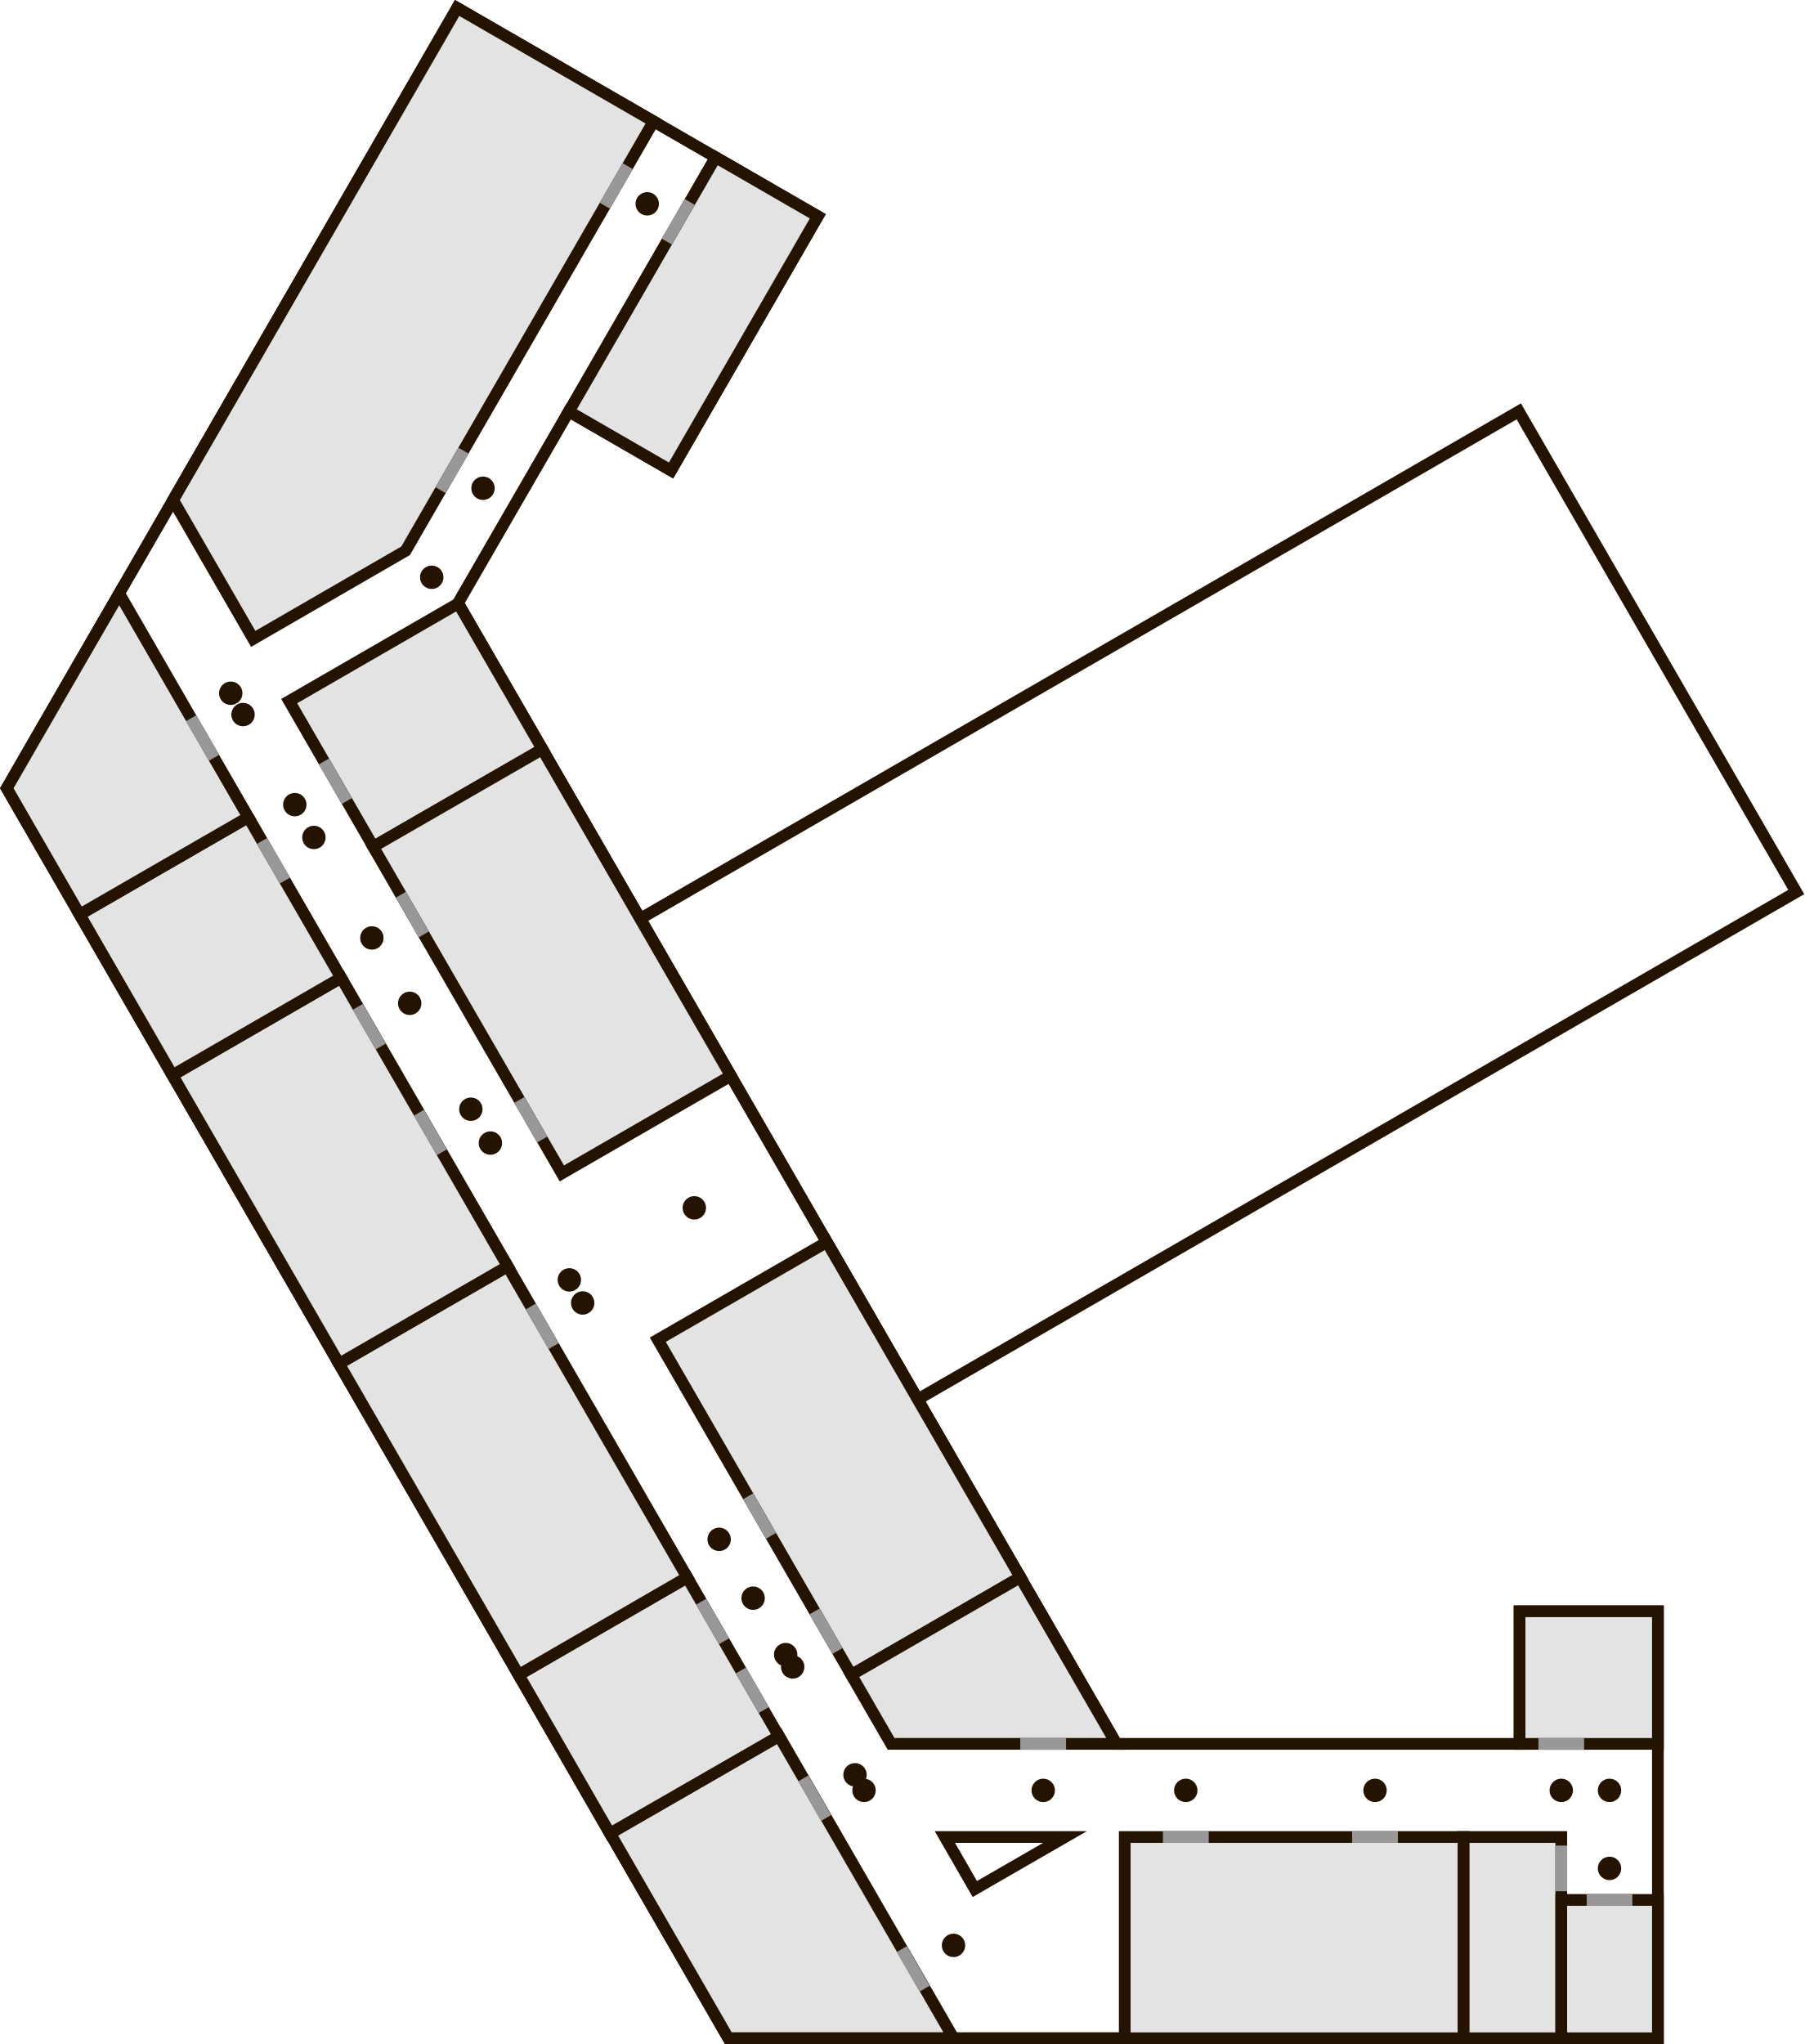
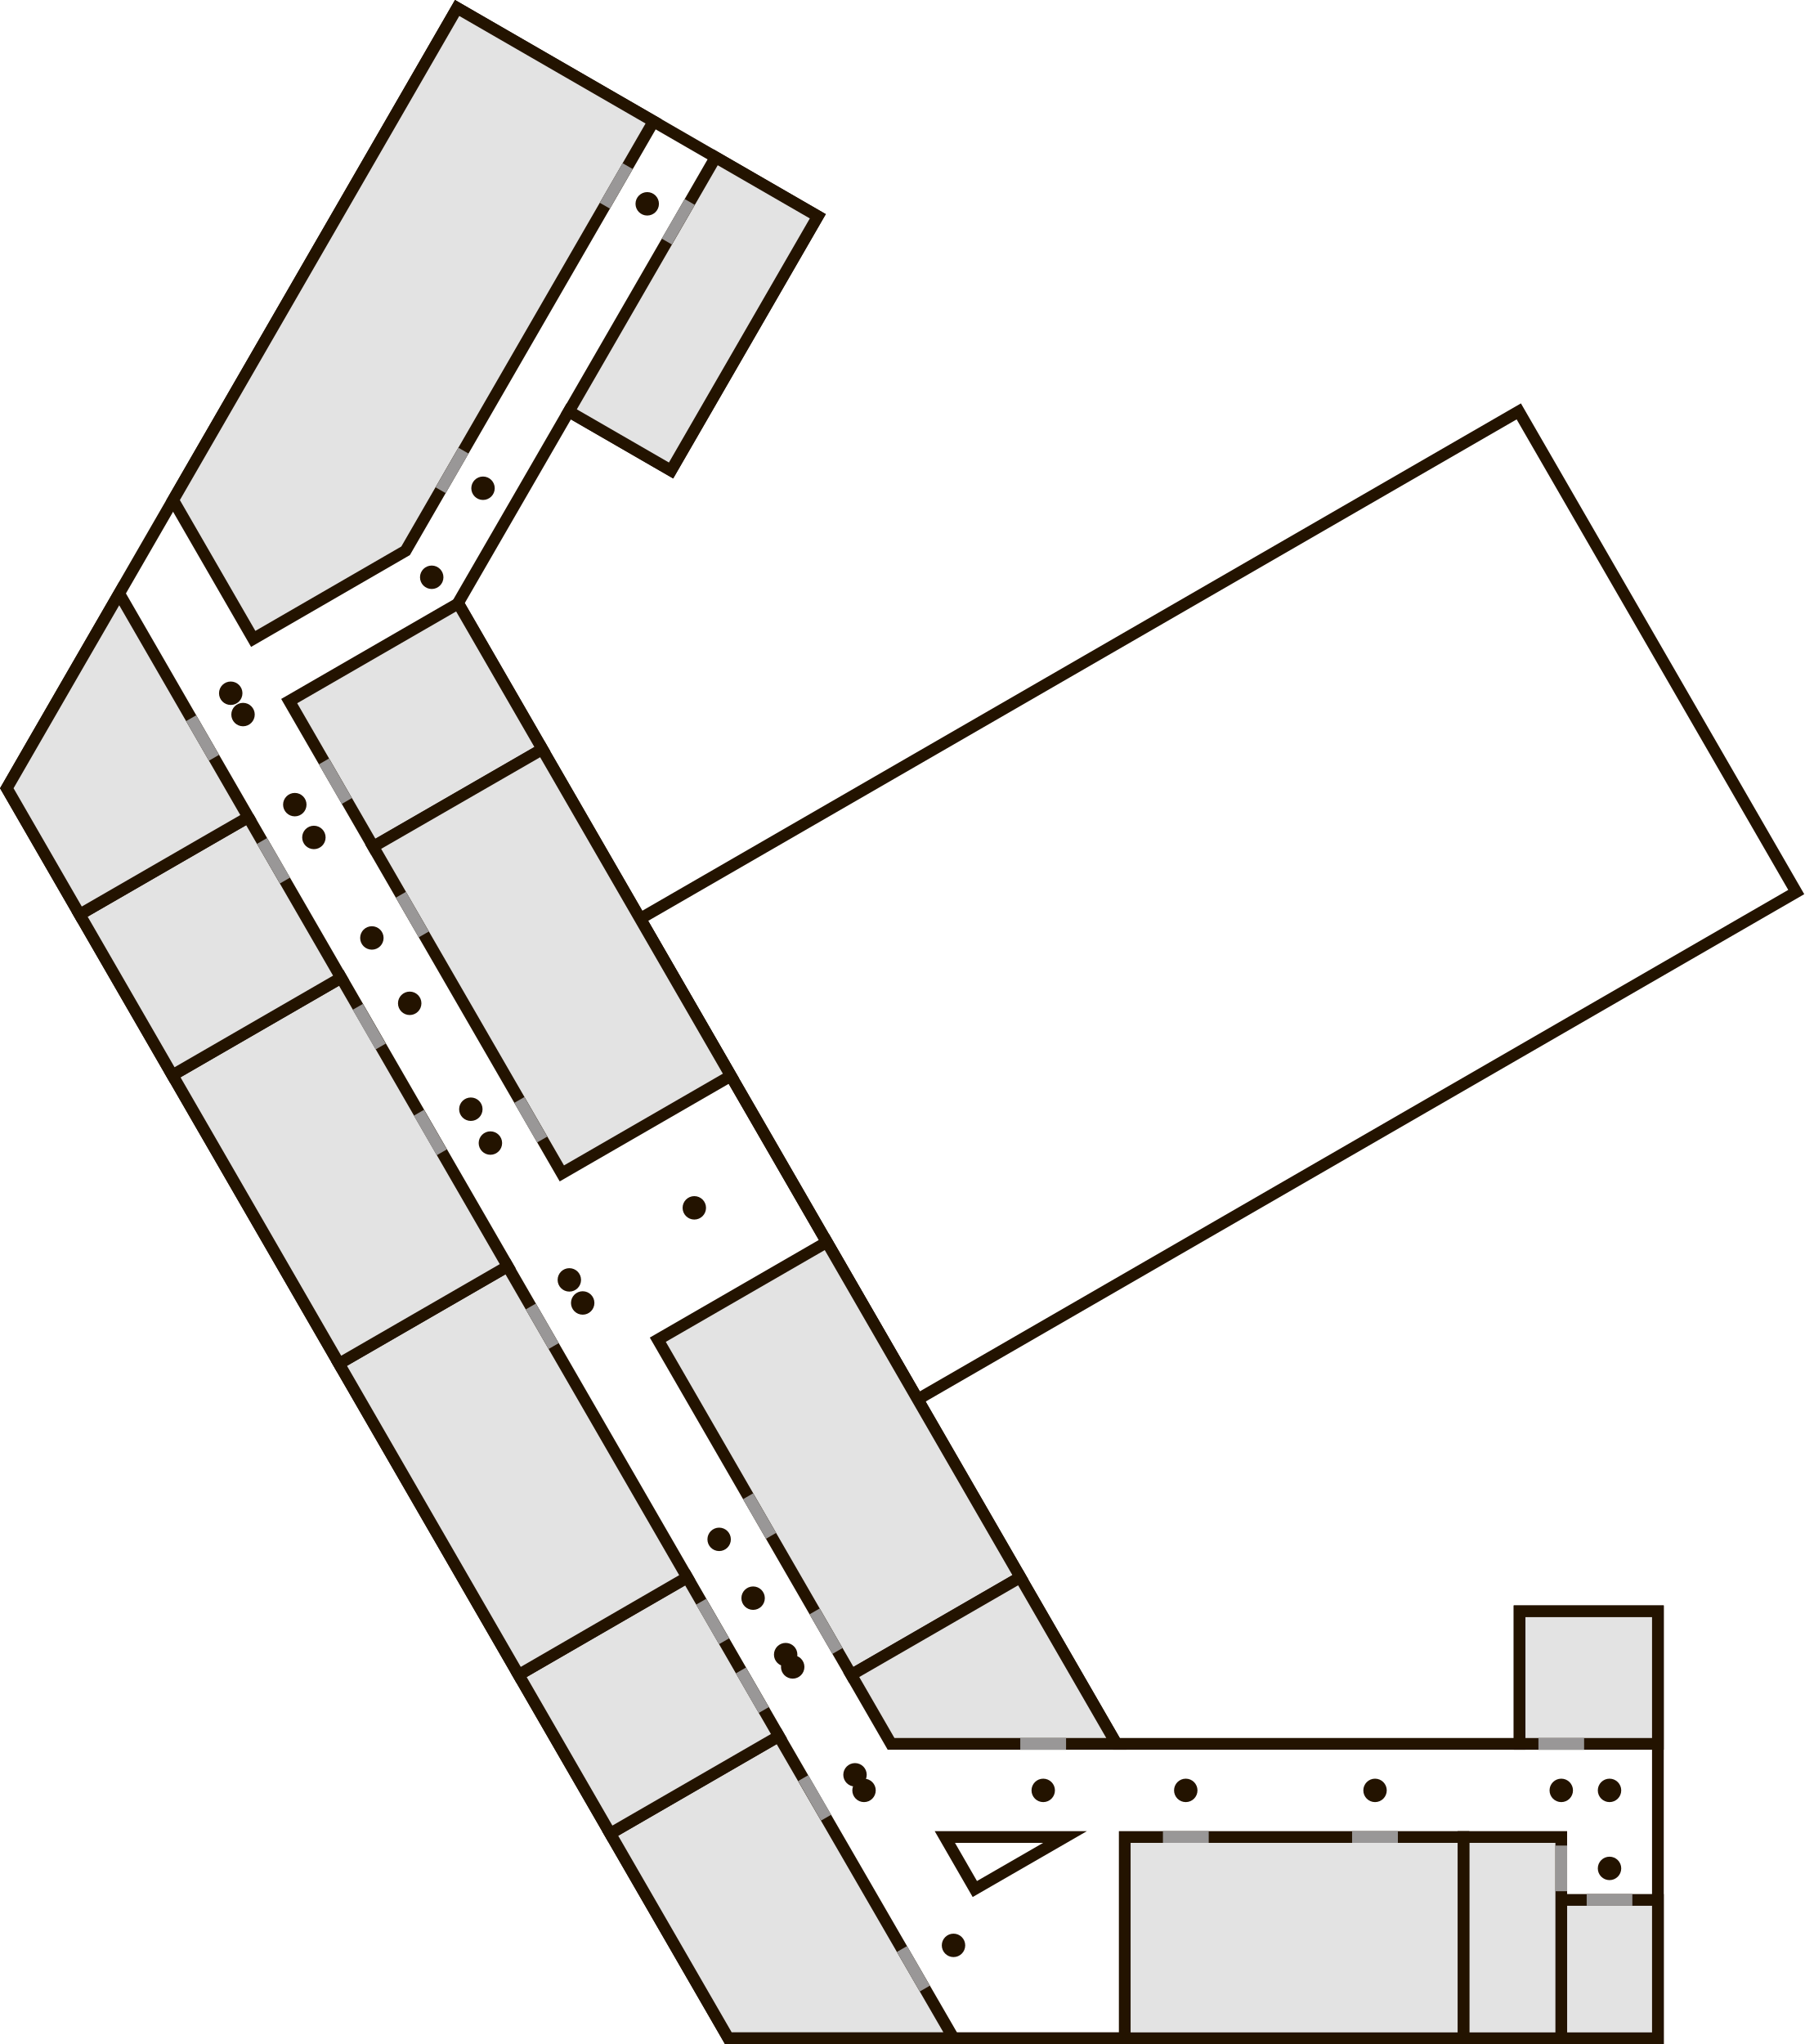
<svg xmlns="http://www.w3.org/2000/svg" viewBox="0 0 154.05 174.49">
  <defs>
    <style>
      .cls-1, .cls-2 {
        fill: none;
      }

      .cls-1, .cls-2, .cls-3 {
        stroke-miterlimit: 10;
      }

      .cls-1, .cls-3 {
        stroke: #231300;
      }

      .cls-2 {
        stroke: #999797;
      }

      .cls-3 {
        fill: #e3e3e3;
      }
    </style>
  </defs>
-   <g id="_Стены">
+   <g id="_Стены" data-name="Стены">
    <rect class="cls-1" x="60.7" y="53.6" width="86.62" height="47.38" transform="translate(-24.71 62.36) rotate(-30)" />
    <polygon class="cls-1" points="69.04 19.81 57.29 40.16 48.56 35.12 39.1 51.49 95.32 148.87 129.74 148.87 129.74 137.55 129.74 137.55 141.55 137.55 141.55 173.99 62.18 173.99 .58 67.29 2.8 63.43 39.03 .68 69.82 18.46 69.04 19.81" />
  </g>
-   <g id="_Этажи">
-     <g id="_2_этаж">
-       <polygon class="cls-1" points="83.23 161.26 90.93 156.82 80.67 156.82 83.23 161.26" />
-       <rect class="cls-3" x="129.74" y="137.55" width="11.81" height="11.32" />
-       <rect class="cls-3" x="124.95" y="156.82" width="8.35" height="17.18" />
-       <rect class="cls-3" x="133.3" y="162.19" width="8.25" height="11.81" />
-       <rect class="cls-3" x="46.66" y="21.75" width="25.06" height="10.08" transform="translate(6.4 64.66) rotate(-60)" />
-       <g id="_1215">
+   <g id="_Этажи" data-name="Этажи">
+     <g id="_2_этаж" data-name="2 этаж">
+       <polygon id="wall" class="cls-1" points="83.23 161.26 90.93 156.82 80.67 156.82 83.23 161.26" />
+       <g id="stairs-c">
+         <rect id="room-stairs-c" class="cls-3" x="129.74" y="137.55" width="11.81" height="11.32" />
+         <line id="door-stairs-c" class="cls-2" x1="131.35" y1="148.87" x2="135.25" y2="148.87" />
+       </g>
+       <g id="stairs-b">
+         <rect id="room-stairs-b" class="cls-3" x="46.66" y="21.75" width="25.06" height="10.08" transform="translate(6.4 64.66) rotate(-60)" />
+         <line id="door-stairs-b" class="cls-2" x1="56.93" y1="20.62" x2="58.89" y2="17.24" />
+       </g>
+       <g id="_1215" data-name="1215">
        <rect id="room-1215" class="cls-3" x="63.31" y="107.99" width="16.67" height="33.04" transform="translate(-52.66 52.5) rotate(-30)" />
        <line id="door-1215-b" class="cls-2" x1="71.5" y1="140.94" x2="69.55" y2="137.56" />
        <line id="door-1215-a" class="cls-2" x1="65.83" y1="131.11" x2="63.87" y2="127.73" />
      </g>
-       <g id="_1211">
+       <g id="_1214" data-name="1214">
+         <polygon id="room-1214" class="cls-3" points="72.68 142.98 76.08 148.87 95.32 148.87 87.11 134.65 72.68 142.98" />
+         <line id="door-1214" class="cls-2" x1="87.11" y1="148.87" x2="91.02" y2="148.87" />
+       </g>
+       <g id="_1213" data-name="1213">
+         <rect id="room-1213" class="cls-3" x="133.3" y="162.19" width="8.25" height="11.81" />
+         <line id="door-1213" class="cls-2" x1="135.47" y1="162.19" x2="139.37" y2="162.19" />
+       </g>
+       <g id="_1212" data-name="1212">
+         <rect id="room-1212" class="cls-3" x="124.95" y="156.82" width="8.35" height="17.18" />
+         <line id="door-1212" class="cls-2" x1="133.3" y1="161.45" x2="133.3" y2="157.55" />
+       </g>
+       <g id="_1211" data-name="1211">
        <rect id="room-1211" class="cls-3" x="96.03" y="156.82" width="28.92" height="17.18" />
-         <line id="door-1211-b" class="cls-2" x1="99.29" y1="156.82" x2="103.2" y2="156.82" />
-         <line id="door-1211-a" class="cls-2" x1="115.44" y1="156.82" x2="119.35" y2="156.82" />
+         <line id="door-1211-b" class="cls-2" x1="115.44" y1="156.82" x2="119.35" y2="156.82" />
+         <line id="door-1211-a" class="cls-2" x1="99.29" y1="156.82" x2="103.2" y2="156.82" />
      </g>
-       <g id="_1210">
-         <polygon id="room-1210" class="cls-3" points="62.18 173.99 52.09 156.51 66.51 148.19 81.41 173.99 62.18 173.99" />
-         <line id="door-1210-b" class="cls-2" x1="70.53" y1="155.2" x2="68.58" y2="151.82" />
-         <line id="door-1210-a" class="cls-2" x1="78.94" y1="169.77" x2="76.99" y2="166.39" />
+       <g id="_1210" data-name="1210">
+         <polygon id="room-1210" class="cls-3" points="62.18 173.99 52.1 156.53 66.49 148.2 81.41 173.99 62.18 173.99" />
      </g>
-       <g id="_1209">
-         <polygon id="room-1209" class="cls-3" points="44.28 142.98 58.68 134.67 66.5 148.22 52.07 156.52 44.28 142.98" />
+       <g id="_1209" data-name="1209">
+         <rect id="room-1209" class="cls-3" x="47.08" y="137.78" width="16.63" height="15.64" transform="translate(-65.38 47.2) rotate(-30)" />
        <line id="door-1209-b" class="cls-2" x1="65.21" y1="145.98" x2="63.26" y2="142.6" />
        <line id="door-1209-a" class="cls-2" x1="61.82" y1="140.11" x2="59.87" y2="136.73" />
      </g>
-       <g id="_Мужской_туалет">
-         <polygon id="_Мужской_туалет-2" class="cls-3" points="72.68 142.98 76.08 148.87 95.32 148.87 87.11 134.65 72.68 142.98" />
-         <line id="door-1206-a" class="cls-2" x1="87.11" y1="148.87" x2="91.02" y2="148.87" />
-       </g>
-       <g id="_1207">
+       <g id="_1207" data-name="1207">
        <polygon id="room-1207" class="cls-3" points="28.94 116.41 43.34 108.1 58.67 134.65 44.28 142.98 28.94 116.41" />
        <line id="door-1207" class="cls-2" x1="47.27" y1="114.91" x2="45.32" y2="111.53" />
      </g>
-       <g id="_1206">
+       <g id="_1206" data-name="1206">
        <rect id="room-1206" class="cls-3" x="20.72" y="85.73" width="16.63" height="28.44" transform="translate(-46.08 27.9) rotate(-30)" />
        <line id="door-1206-b" class="cls-2" x1="32.5" y1="89.34" x2="30.55" y2="85.95" />
-         <line id="door-1206-a-2" class="cls-2" x1="37.72" y1="98.37" x2="35.77" y2="94.99" />
+         <line id="door-1206-a" class="cls-2" x1="37.72" y1="98.37" x2="35.77" y2="94.99" />
      </g>
-       <g id="_1205">
+       <g id="_1205" data-name="1205">
        <polyline id="room-1205" class="cls-3" points="21.2 69.76 29.12 83.47 14.72 91.79 6.8 78.07 21.2 69.76" />
        <line id="door-1205" class="cls-2" x1="24.33" y1="75.17" x2="22.37" y2="71.79" />
      </g>
-       <g id="_1204">
+       <g id="_1204" data-name="1204">
        <polyline id="room-1204" class="cls-3" points="18.32 71.42 20.65 70.08 21.2 69.76 10.18 50.67 6.8 56.51 .58 67.29 6.8 78.07 18.32 71.42" />
        <line id="door-1204" class="cls-2" x1="18.27" y1="64.69" x2="16.32" y2="61.31" />
      </g>
-       <g id="_1203">
+       <g id="_1203" data-name="1203">
        <polygon id="room-1203" class="cls-3" points="39.03 .68 55.8 10.36 34.63 47.02 21.62 54.54 14.78 42.69 39.03 .68" />
        <line id="door-1203-b" class="cls-2" x1="51.64" y1="17.56" x2="53.59" y2="14.18" />
        <line id="door-1203-a" class="cls-2" x1="37.62" y1="41.85" x2="39.57" y2="38.47" />
      </g>
-       <g id="_1202">
+       <g id="_1202" data-name="1202">
        <rect id="room-1202" class="cls-3" x="27.16" y="54.72" width="16.67" height="14.36" transform="translate(-26.19 26.04) rotate(-30)" />
        <line id="door-1202" class="cls-2" x1="29.61" y1="68.38" x2="27.66" y2="65" />
      </g>
-       <g id="_1201">
+       <g id="_1201" data-name="1201">
        <polygon id="room-1201" class="cls-3" points="47.97 100.17 31.86 72.28 46.3 63.96 62.4 91.84 47.97 100.17" />
        <line id="door-1201-b" class="cls-2" x1="36.18" y1="79.77" x2="34.23" y2="76.38" />
        <line id="door-1201-a" class="cls-2" x1="46.29" y1="97.28" x2="44.34" y2="93.9" />
      </g>
-       <line id="door-stairs-b" class="cls-2" x1="56.93" y1="20.62" x2="58.89" y2="17.24" />
-       <line id="door-1212" class="cls-2" x1="133.3" y1="161.45" x2="133.3" y2="157.55" />
-       <line id="door-1213" class="cls-2" x1="135.47" y1="162.19" x2="139.37" y2="162.19" />
-       <line id="door-stairs-c" class="cls-2" x1="131.35" y1="148.87" x2="135.25" y2="148.87" />
      <g id="edges">
-         <circle id="_2" class="cls-1" cx="48.61" cy="109.26" r=".5" />
-         <circle id="_1201-a" class="cls-1" cx="41.87" cy="97.58" r=".5" />
-         <circle id="_1206-a" class="cls-1" cx="40.2" cy="94.69" r=".5" />
-         <circle id="_1206-b" class="cls-1" cx="34.98" cy="85.65" r=".5" />
-         <circle id="_1201-b" class="cls-1" cx="31.75" cy="80.07" r=".5" />
-         <circle id="_1205-2" class="cls-1" cx="26.8" cy="71.49" r=".5" />
-         <circle id="_1204-2" class="cls-1" cx="20.75" cy="61" r=".5" />
-         <circle id="_9" class="cls-1" cx="19.7" cy="59.18" r=".5" />
-         <circle id="_10" class="cls-1" cx="36.86" cy="49.28" r=".5" />
-         <circle id="_1203-a" class="cls-1" cx="41.24" cy="41.68" r=".5" />
-         <circle id="_1203-b" class="cls-1" cx="55.26" cy="17.4" r=".5" />
-         <circle class="cls-1" cx="49.75" cy="111.23" r=".5" />
-         <circle id="_1200-stairs" class="cls-1" cx="59.28" cy="103.11" r=".5" />
-         <circle id="_1215-a" class="cls-1" cx="61.4" cy="131.41" r=".5" />
-         <circle id="_1209-a" class="cls-1" cx="64.3" cy="136.43" r=".5" />
-         <circle id="_1209-b" class="cls-1" cx="67.68" cy="142.3" r=".5" />
-         <circle id="_1210-a" class="cls-1" cx="73" cy="151.51" r=".5" />
-         <circle id="_1215-b" class="cls-1" cx="67.08" cy="141.25" r=".5" />
-         <circle id="_12" class="cls-1" cx="73.77" cy="152.84" r=".5" />
-         <circle id="_1210-b" class="cls-1" cx="81.41" cy="166.07" r=".5" />
-         <circle id="_Мужской_туалет-3" class="cls-1" cx="89.07" cy="152.84" r=".5" />
-         <circle id="_1211-a" class="cls-1" cx="101.24" cy="152.84" r=".5" />
-         <circle id="_1211-b" class="cls-1" cx="117.4" cy="152.84" r=".5" />
-         <circle id="_1212" class="cls-1" cx="133.3" cy="152.84" r=".5" />
-         <circle id="_1213" class="cls-1" cx="137.42" cy="152.84" r=".5" />
-         <circle id="_1214" class="cls-1" cx="137.42" cy="159.5" r=".5" />
-         <circle id="_1202-2" class="cls-1" cx="25.17" cy="68.69" r=".5" />
+         <circle id="node-1-2-35" class="cls-1" cx="137.42" cy="159.5" r=".5" />
+         <circle id="node-1-2-34" class="cls-1" cx="137.42" cy="152.84" r=".5" />
+         <circle id="node-1-2-33" class="cls-1" cx="133.3" cy="152.84" r=".5" />
+         <circle id="node-1-2-32" class="cls-1" cx="117.4" cy="152.84" r=".5" />
+         <circle id="node-1-2-31" class="cls-1" cx="101.24" cy="152.84" r=".5" />
+         <circle id="node-1-2-30" class="cls-1" cx="89.07" cy="152.84" r=".5" />
+         <circle id="node-1-2-27" class="cls-1" cx="81.41" cy="166.07" r=".5" />
+         <circle id="node-1-2-26" class="cls-1" cx="73.77" cy="152.84" r=".5" />
+         <circle id="node-1-2-25" class="cls-1" cx="73" cy="151.51" r=".5" />
+         <circle id="node-1-2-24" class="cls-1" cx="67.68" cy="142.3" r=".5" />
+         <circle id="node-1-2-23" class="cls-1" cx="67.08" cy="141.25" r=".5" />
+         <circle id="node-1-2-22" class="cls-1" cx="64.3" cy="136.43" r=".5" />
+         <circle id="node-1-2-21" class="cls-1" cx="61.4" cy="131.41" r=".5" />
+         <circle id="node-1-2-20" class="cls-1" cx="49.75" cy="111.23" r=".5" />
+         <circle id="node-1-2-12" class="cls-1" cx="55.26" cy="17.4" r=".5" />
+         <circle id="node-1-2-11" class="cls-1" cx="41.24" cy="41.68" r=".5" />
+         <circle id="node-1-2-10" class="cls-1" cx="36.86" cy="49.28" r=".5" />
+         <circle id="node-1-2-9" class="cls-1" cx="19.7" cy="59.18" r=".5" />
+         <circle id="node-1-2-8" class="cls-1" cx="20.75" cy="61" r=".5" />
+         <circle id="node-1-2-7" class="cls-1" cx="25.17" cy="68.69" r=".5" />
+         <circle id="node-1-2-6" class="cls-1" cx="26.8" cy="71.49" r=".5" />
+         <circle id="node-1-2-5" class="cls-1" cx="31.75" cy="80.07" r=".5" />
+         <circle id="node-1-2-4" class="cls-1" cx="34.98" cy="85.65" r=".5" />
+         <circle id="node-1-2-3" class="cls-1" cx="40.2" cy="94.69" r=".5" />
+         <circle id="node-1-2-2" class="cls-1" cx="41.87" cy="97.58" r=".5" />
+         <circle id="node-1-2-1" class="cls-1" cx="48.61" cy="109.26" r=".5" />
+         <circle id="node-1-2-0" class="cls-1" cx="59.28" cy="103.11" r=".5" />
      </g>
+       <line id="door-1210-b" class="cls-2" x1="78.96" y1="169.76" x2="77.01" y2="166.38" />
+       <line id="door-1210-a" class="cls-2" x1="70.53" y1="155.17" x2="68.58" y2="151.79" />
    </g>
  </g>
</svg>
